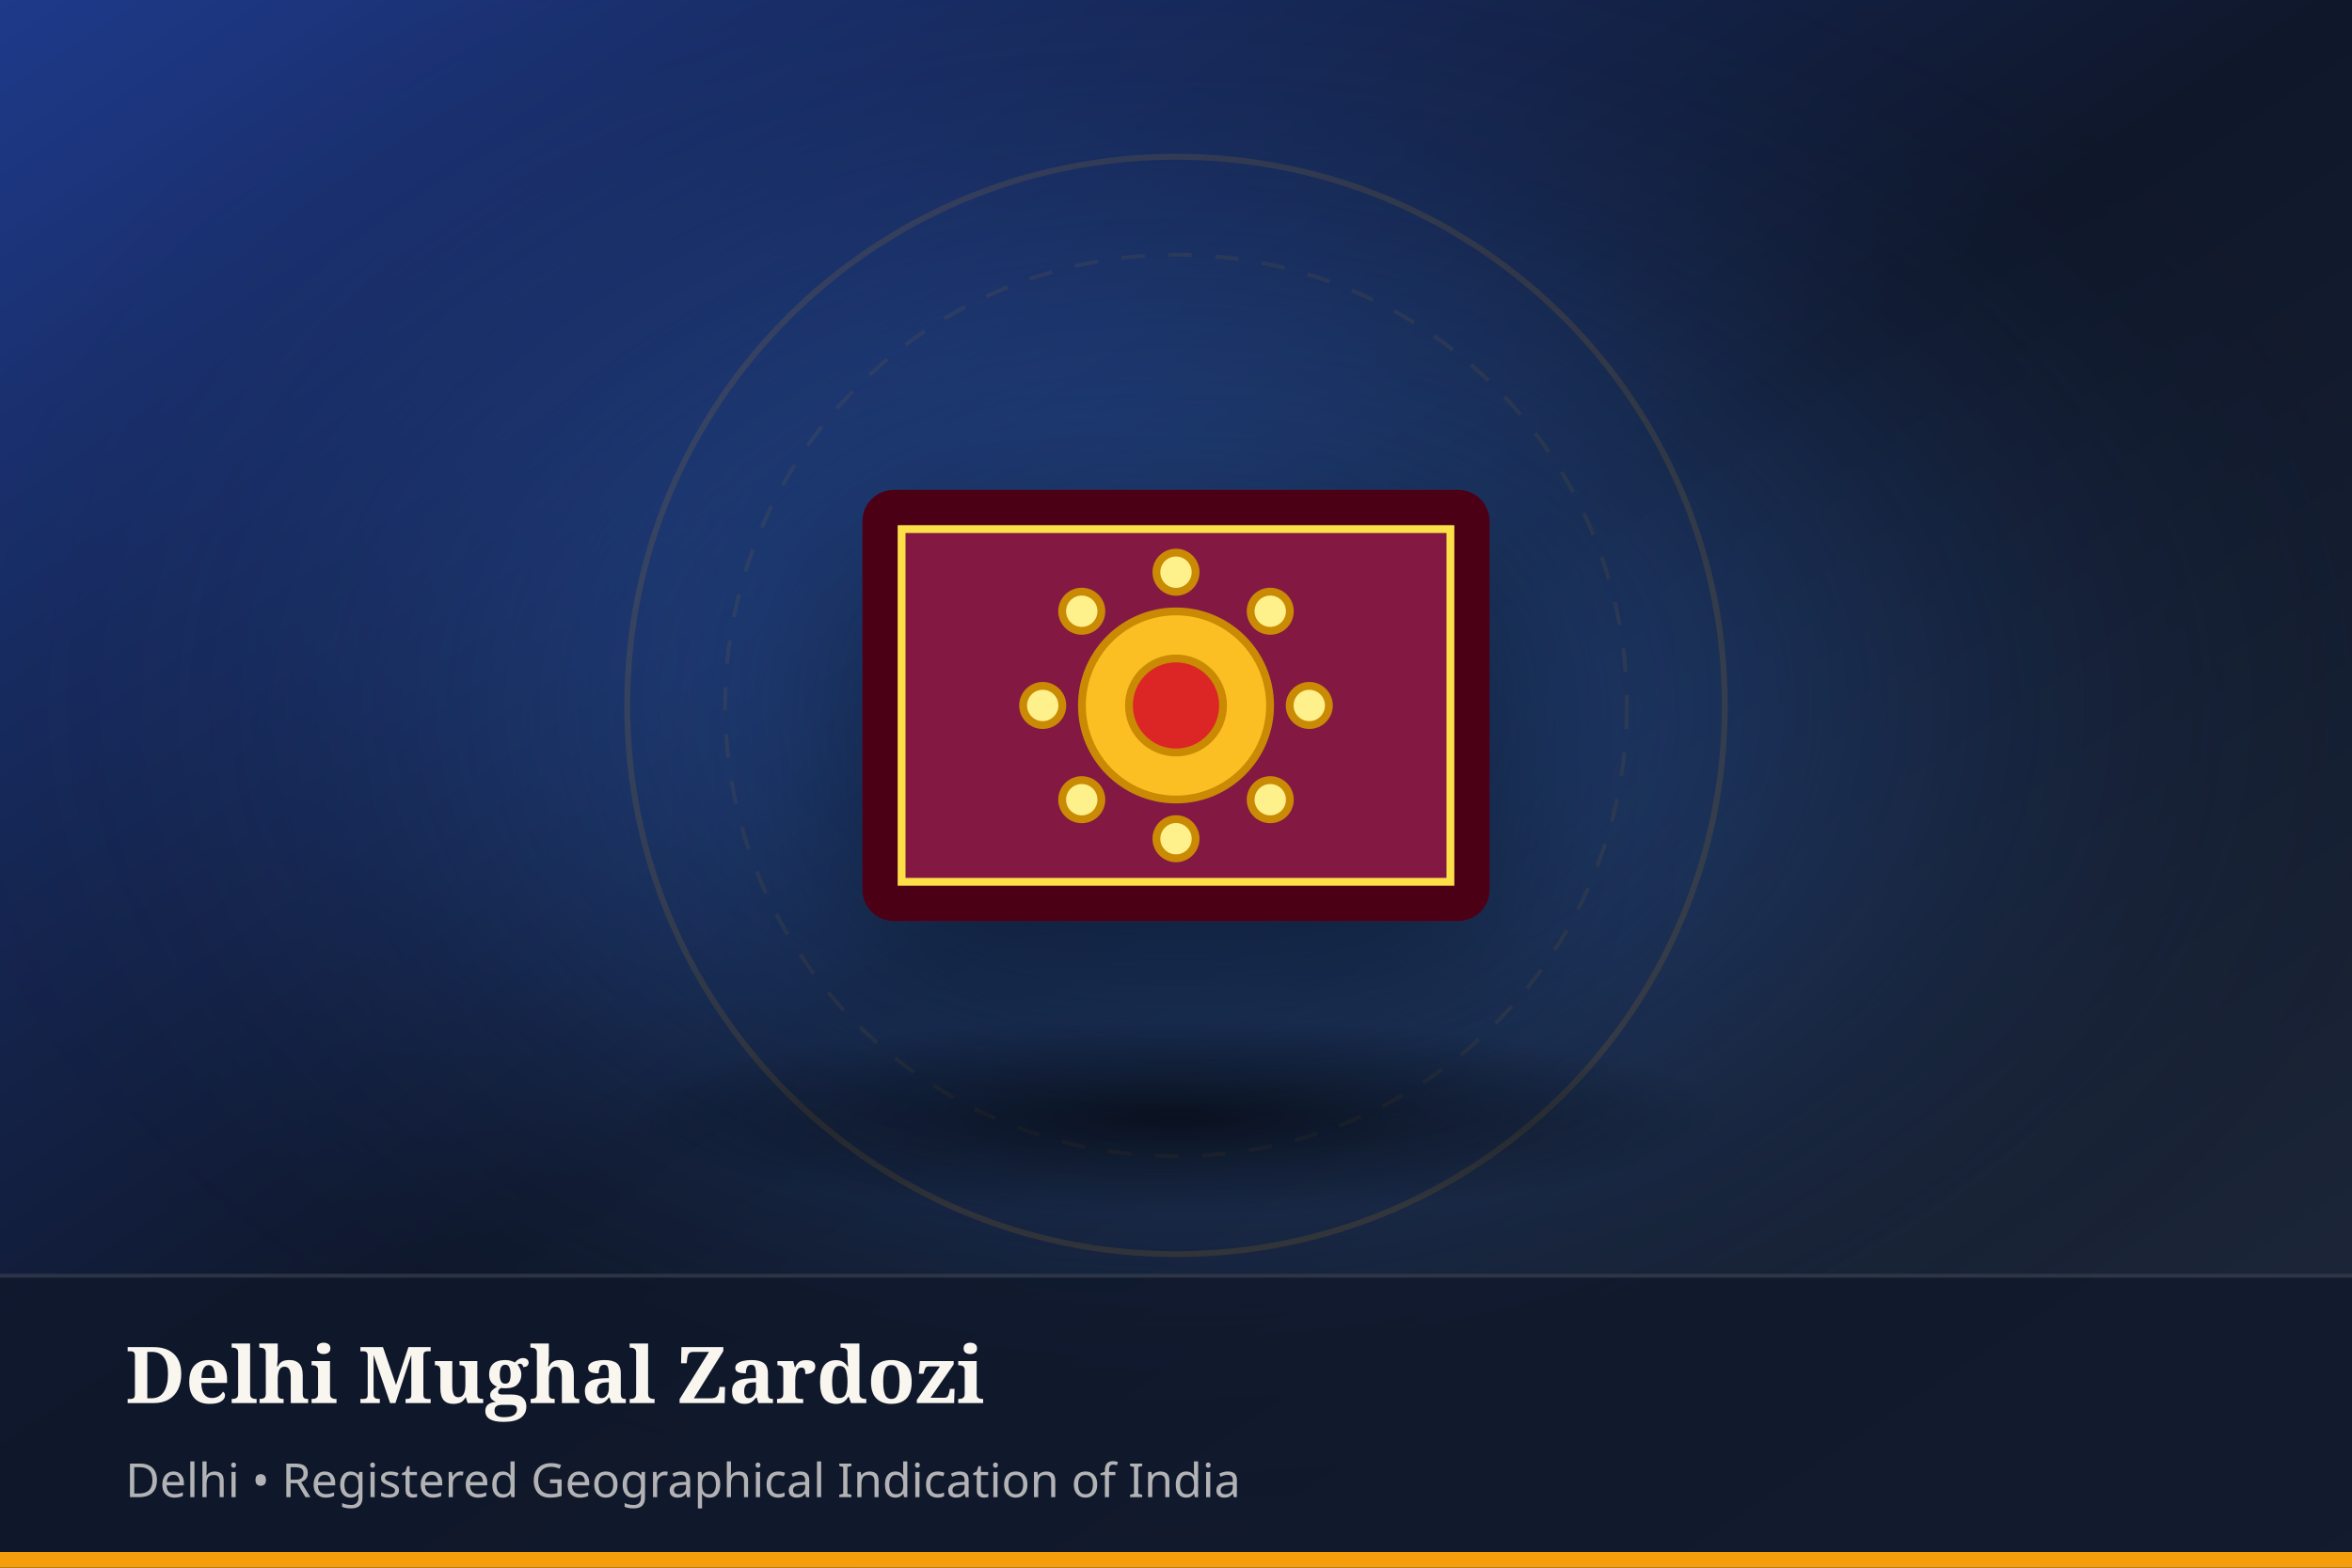
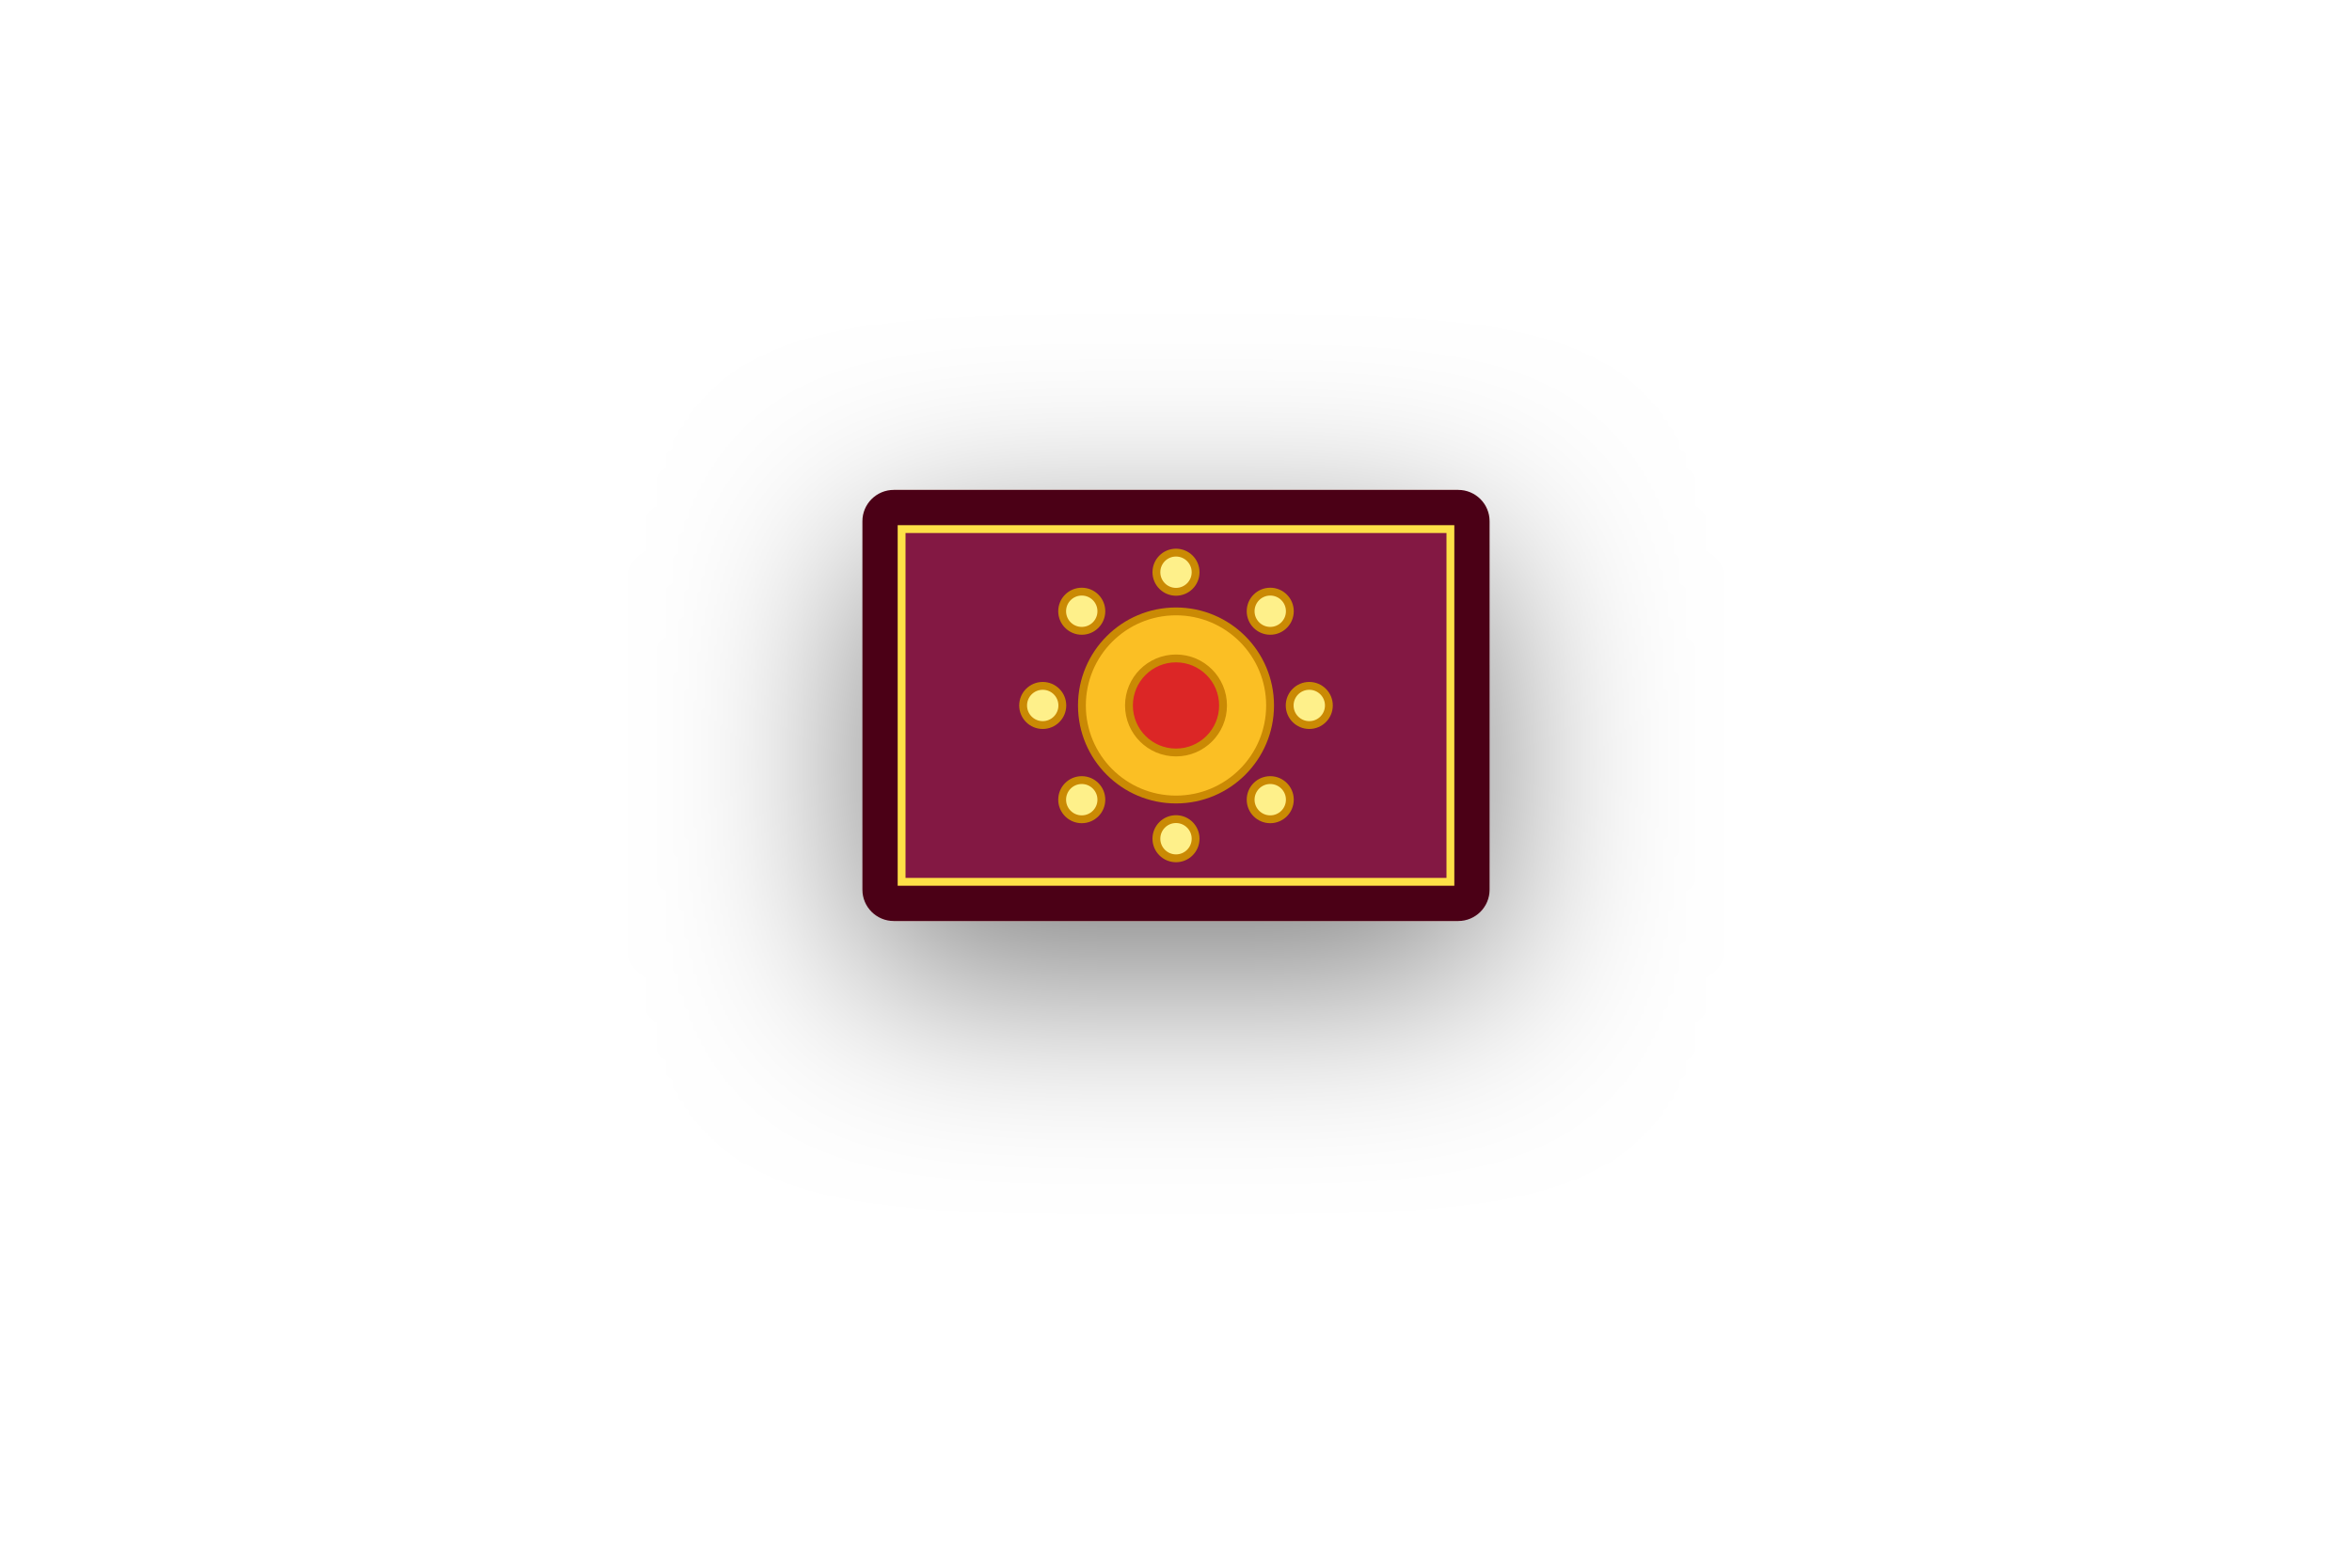
- <svg xmlns="http://www.w3.org/2000/svg" width="600" height="400" viewBox="0 0 600 400">
-   <defs>
-     <linearGradient id="bgGrad_delhi-mughal-zardozi" x1="0%" y1="0%" x2="100%" y2="100%">
-       <stop offset="0%" stop-color="#1E3A8A" />
-       <stop offset="50%" stop-color="#0F172A" />
-       <stop offset="100%" stop-color="#1E293B" />
-     </linearGradient>
-     <radialGradient id="spotlight_delhi-mughal-zardozi" cx="50%" cy="45%" r="55%">
-       <stop offset="0%" stop-color="#3B82F6" stop-opacity="0.45" />
-       <stop offset="60%" stop-color="#3B82F6" stop-opacity="0.1" />
-       <stop offset="100%" stop-color="#000000" stop-opacity="0" />
-     </radialGradient>
-     <radialGradient id="floorShadow_delhi-mughal-zardozi" cx="50%" cy="50%" r="50%">
-       <stop offset="0%" stop-color="rgba(0,0,0,0.6)" />
-       <stop offset="100%" stop-color="rgba(0,0,0,0)" />
-     </radialGradient>
-   </defs>
-   <rect width="100%" height="100%" fill="url(#bgGrad_delhi-mughal-zardozi)" />
-   <rect width="100%" height="100%" fill="url(#spotlight_delhi-mughal-zardozi)" />
-   <circle cx="300" cy="180" r="140" fill="none" stroke="#F59E0B" stroke-opacity="0.12" stroke-width="1.5" />
-   <circle cx="300" cy="180" r="115" fill="none" stroke="#F59E0B" stroke-opacity="0.08" stroke-width="1" stroke-dasharray="6,6" />
-   <ellipse cx="300" cy="285" rx="140" ry="25" fill="url(#floorShadow_delhi-mughal-zardozi)" />
+ <svg xmlns="http://www.w3.org/2000/svg" width="600" height="400" viewBox="0 0 600 400" fill="none">
  <g transform="translate(300, 180)">
    <rect x="-80" y="-55" width="160" height="110" rx="8" fill="#4C0519" filter="drop-shadow(0 15px 25px rgba(0,0,0,0.5))" />
    <rect x="-70" y="-45" width="140" height="90" fill="#831843" stroke="#FDE047" stroke-width="2" />
    <g transform="translate(0, 0)" fill="#EAB308" stroke="#CA8A04" stroke-width="2">
      <circle cx="0" cy="0" r="24" fill="#FBBF24" />
      <circle cx="0" cy="0" r="12" fill="#DC2626" />
      <circle cx="34" cy="0" r="5" fill="#FEF08A" />
      <circle cx="24.042" cy="24.042" r="5" fill="#FEF08A" />
      <circle cx="2.0818995585505003e-15" cy="34" r="5" fill="#FEF08A" />
      <circle cx="-24.042" cy="24.042" r="5" fill="#FEF08A" />
      <circle cx="-34" cy="4.1637991171010006e-15" r="5" fill="#FEF08A" />
      <circle cx="-24.042" cy="-24.042" r="5" fill="#FEF08A" />
      <circle cx="-6.245698675651501e-15" cy="-34" r="5" fill="#FEF08A" />
      <circle cx="24.042" cy="-24.042" r="5" fill="#FEF08A" />
    </g>
  </g>
-   <rect x="0" y="325" width="600" height="75" fill="rgba(15, 23, 42, 0.75)" />
-   <rect x="0" y="325" width="600" height="1" fill="rgba(255, 255, 255, 0.12)" />
-   <text x="32" y="358" fill="#F9F6F0" font-family="'Playfair Display', Georgia, serif" font-size="20" font-weight="700">
-     Delhi Mughal Zardozi
-   </text>
-   <text x="32" y="382" fill="rgba(249, 246, 240, 0.7)" font-family="'Plus Jakarta Sans', sans-serif" font-size="12" font-weight="500">
-     Delhi • Registered Geographical Indication of India
-   </text>
-   <rect x="0" y="396" width="600" height="4" fill="#F59E0B" />
</svg>
